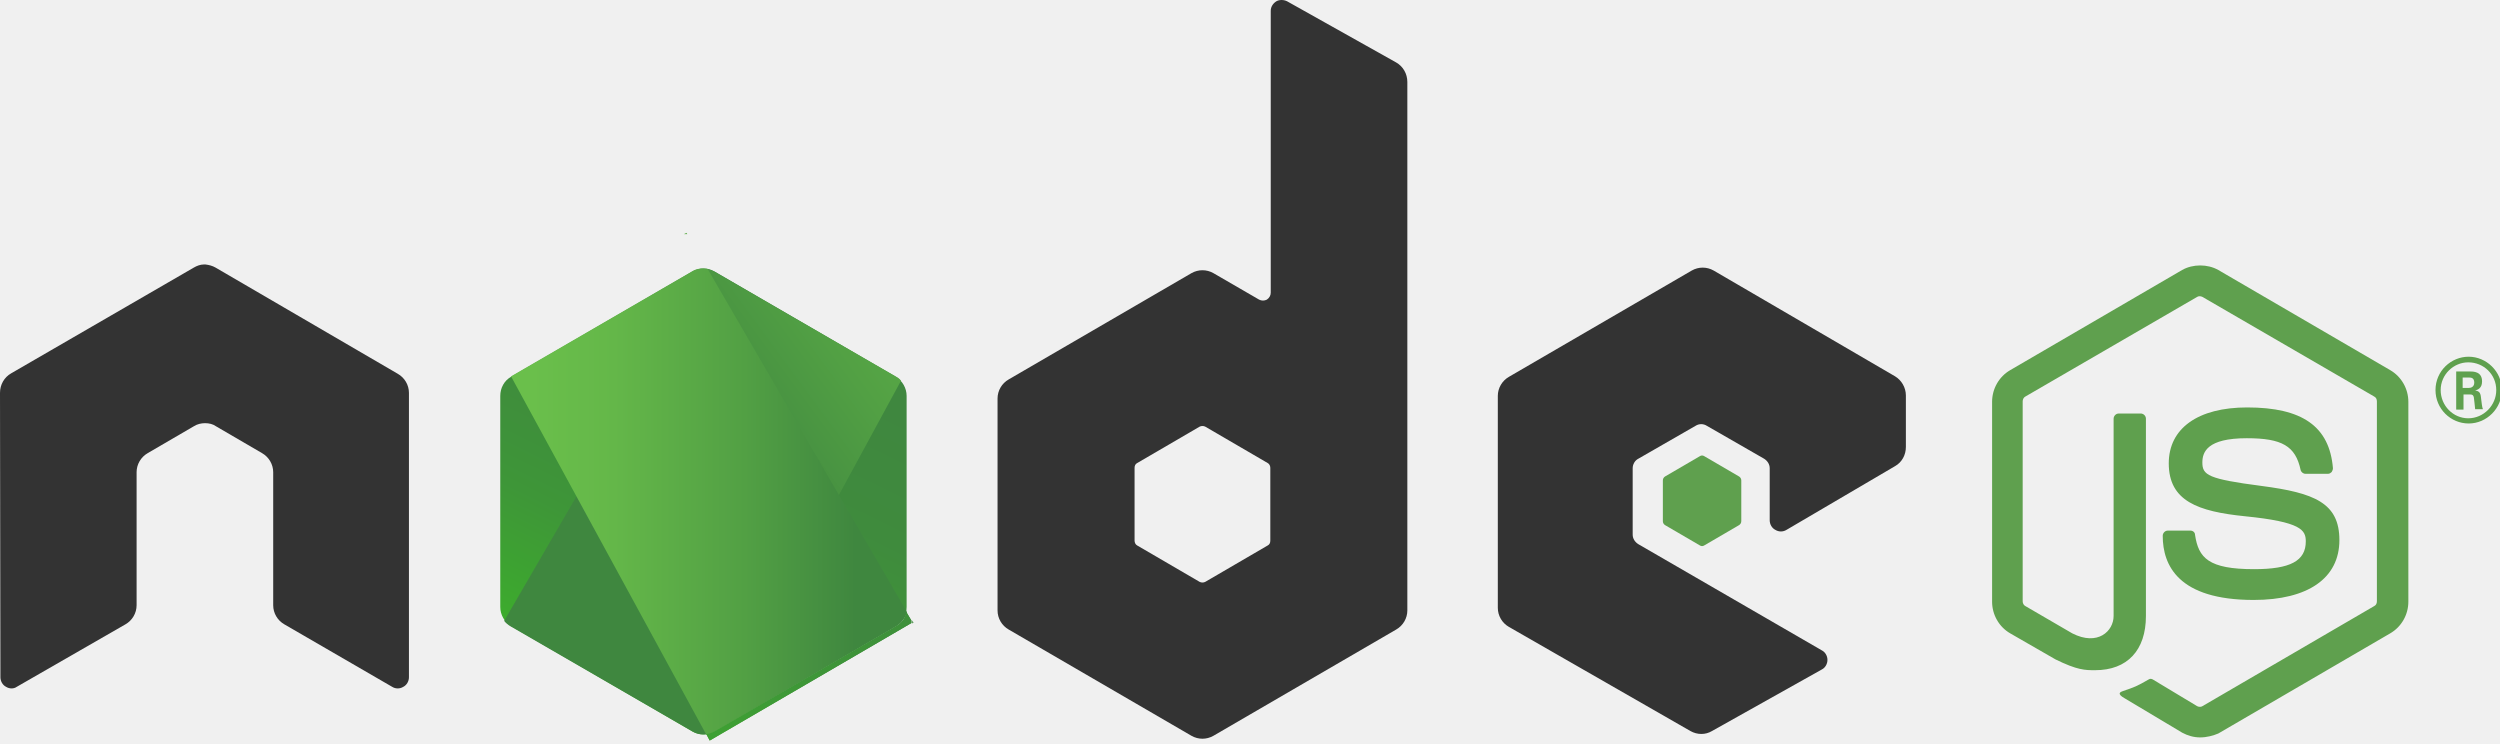
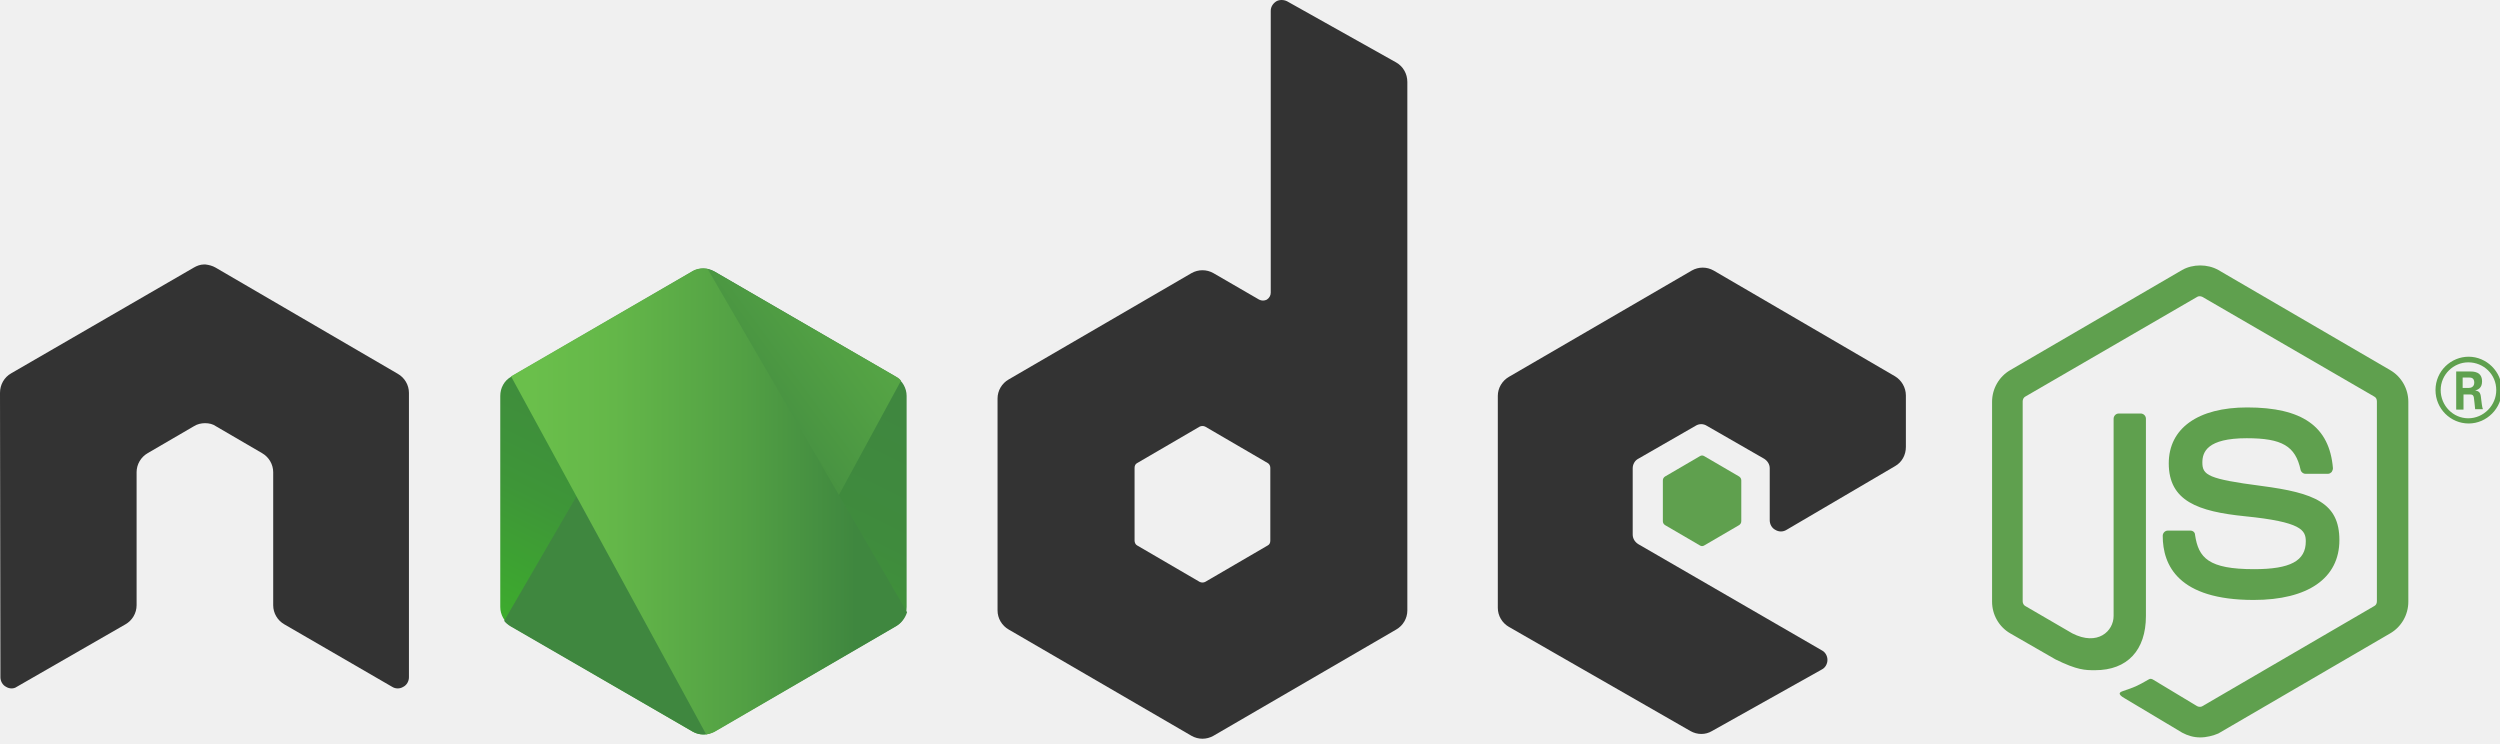
<svg xmlns="http://www.w3.org/2000/svg" width="111" height="33" viewBox="0 0 111 33" fill="none">
-   <g clip-path="url(#clip0)">
-     <path d="M97.69 32.741C97.403 32.741 97.135 32.664 96.886 32.529L94.341 31.008C93.959 30.796 94.15 30.719 94.265 30.681C94.781 30.508 94.877 30.469 95.413 30.161C95.47 30.122 95.547 30.142 95.604 30.18L97.556 31.355C97.632 31.393 97.728 31.393 97.785 31.355L105.419 26.907C105.496 26.869 105.534 26.792 105.534 26.696V17.821C105.534 17.725 105.496 17.648 105.419 17.609L97.785 13.181C97.709 13.143 97.613 13.143 97.556 13.181L89.922 17.609C89.845 17.648 89.807 17.744 89.807 17.821V26.696C89.807 26.773 89.845 26.869 89.922 26.907L92.007 28.12C93.136 28.698 93.844 28.024 93.844 27.35V18.591C93.844 18.476 93.94 18.36 94.074 18.36H95.049C95.164 18.36 95.279 18.456 95.279 18.591V27.35C95.279 28.871 94.456 29.757 93.021 29.757C92.581 29.757 92.237 29.757 91.261 29.276L89.252 28.12C88.755 27.832 88.449 27.293 88.449 26.715V17.84C88.449 17.263 88.755 16.724 89.252 16.435L96.886 11.988C97.364 11.718 98.015 11.718 98.493 11.988L106.127 16.435C106.624 16.724 106.931 17.263 106.931 17.84V26.715C106.931 27.293 106.624 27.832 106.127 28.12L98.493 32.567C98.264 32.664 97.977 32.741 97.69 32.741Z" fill="#5FA04E" />
-     <path d="M100.062 26.638C96.714 26.638 96.025 25.098 96.025 23.789C96.025 23.673 96.121 23.558 96.254 23.558H97.249C97.364 23.558 97.46 23.635 97.46 23.75C97.613 24.77 98.053 25.271 100.081 25.271C101.688 25.271 102.377 24.905 102.377 24.039C102.377 23.538 102.185 23.173 99.679 22.922C97.594 22.711 96.293 22.249 96.293 20.574C96.293 19.014 97.594 18.09 99.775 18.09C102.224 18.09 103.429 18.937 103.582 20.785C103.582 20.843 103.563 20.901 103.525 20.959C103.486 20.997 103.429 21.036 103.372 21.036H102.358C102.262 21.036 102.166 20.959 102.147 20.863C101.918 19.804 101.325 19.457 99.756 19.457C97.996 19.457 97.785 20.073 97.785 20.535C97.785 21.093 98.034 21.267 100.406 21.575C102.759 21.883 103.869 22.326 103.869 23.981C103.869 25.675 102.472 26.638 100.062 26.638Z" fill="#5FA04E" />
+   <g clip-path="url(#clip0_8323_10808)">
+     <path d="M97.689 32.741C97.402 32.741 97.135 32.664 96.886 32.529L94.341 31.008C93.959 30.796 94.15 30.719 94.265 30.681C94.781 30.508 94.877 30.469 95.413 30.161C95.47 30.122 95.547 30.142 95.604 30.18L97.555 31.355C97.632 31.393 97.728 31.393 97.785 31.355L105.419 26.907C105.495 26.869 105.534 26.792 105.534 26.696V17.821C105.534 17.725 105.495 17.648 105.419 17.609L97.785 13.181C97.709 13.143 97.613 13.143 97.555 13.181L89.922 17.609C89.845 17.648 89.807 17.744 89.807 17.821V26.696C89.807 26.773 89.845 26.869 89.922 26.907L92.007 28.12C93.136 28.698 93.844 28.024 93.844 27.35V18.591C93.844 18.476 93.939 18.36 94.073 18.36H95.049C95.164 18.36 95.279 18.456 95.279 18.591V27.35C95.279 28.871 94.456 29.757 93.021 29.757C92.581 29.757 92.237 29.757 91.261 29.276L89.252 28.12C88.755 27.832 88.448 27.293 88.448 26.715V17.84C88.448 17.263 88.755 16.724 89.252 16.435L96.886 11.988C97.364 11.718 98.015 11.718 98.493 11.988L106.127 16.435C106.624 16.724 106.93 17.263 106.93 17.84V26.715C106.93 27.293 106.624 27.832 106.127 28.12L98.493 32.567C98.263 32.664 97.976 32.741 97.689 32.741Z" fill="#5FA04E" />
+     <path d="M100.062 26.638C96.713 26.638 96.025 25.098 96.025 23.789C96.025 23.673 96.12 23.558 96.254 23.558H97.249C97.364 23.558 97.46 23.635 97.46 23.75C97.613 24.77 98.053 25.271 100.081 25.271C101.688 25.271 102.377 24.905 102.377 24.039C102.377 23.538 102.185 23.173 99.679 22.922C97.594 22.711 96.293 22.249 96.293 20.574C96.293 19.014 97.594 18.09 99.775 18.09C102.224 18.09 103.429 18.937 103.582 20.785C103.582 20.843 103.563 20.901 103.525 20.959C103.486 20.997 103.429 21.036 103.371 21.036H102.357C102.262 21.036 102.166 20.959 102.147 20.863C101.917 19.804 101.324 19.457 99.755 19.457C97.995 19.457 97.785 20.073 97.785 20.535C97.785 21.093 98.034 21.267 100.406 21.575C102.759 21.883 103.869 22.326 103.869 23.981C103.869 25.675 102.472 26.638 100.062 26.638Z" fill="#5FA04E" />
    <path d="M111.083 17.32C111.083 18.129 110.413 18.803 109.609 18.803C108.806 18.803 108.136 18.148 108.136 17.32C108.136 16.473 108.825 15.838 109.609 15.838C110.394 15.838 111.083 16.492 111.083 17.32ZM108.366 17.32C108.366 18.013 108.921 18.572 109.59 18.572C110.279 18.572 110.834 17.994 110.834 17.32C110.834 16.627 110.279 16.088 109.59 16.088C108.94 16.088 108.366 16.627 108.366 17.32ZM109.055 16.492H109.629C109.82 16.492 110.203 16.492 110.203 16.935C110.203 17.243 110.011 17.301 109.896 17.34C110.126 17.359 110.145 17.513 110.164 17.724C110.183 17.859 110.203 18.09 110.241 18.167H109.896C109.896 18.09 109.839 17.667 109.839 17.648C109.82 17.551 109.782 17.513 109.667 17.513H109.38V18.186H109.055V16.492ZM109.361 17.224H109.609C109.82 17.224 109.858 17.07 109.858 16.993C109.858 16.762 109.705 16.762 109.609 16.762H109.342V17.224H109.361Z" fill="#5FA04E" />
    <path fill-rule="evenodd" clip-rule="evenodd" d="M18.157 17.442C18.157 17.095 17.965 16.768 17.659 16.595L9.566 11.878C9.432 11.801 9.279 11.762 9.126 11.743C9.107 11.743 9.05 11.743 9.05 11.743C8.897 11.743 8.743 11.801 8.61 11.878L0.497 16.575C0.191 16.748 0 17.076 0 17.442L0.019 30.07C0.019 30.244 0.115 30.417 0.268 30.494C0.421 30.59 0.612 30.59 0.746 30.494L5.567 27.722C5.874 27.549 6.065 27.221 6.065 26.875V20.965C6.065 20.618 6.256 20.291 6.562 20.117L8.61 18.924C8.763 18.828 8.935 18.789 9.107 18.789C9.279 18.789 9.451 18.828 9.585 18.924L11.632 20.117C11.938 20.291 12.13 20.618 12.13 20.965V26.875C12.13 27.221 12.321 27.549 12.627 27.722L17.41 30.494C17.563 30.59 17.755 30.59 17.908 30.494C18.061 30.417 18.157 30.244 18.157 30.07V17.442Z" fill="#333333" />
-     <path fill-rule="evenodd" clip-rule="evenodd" d="M57.148 0.058C56.995 -0.019 56.803 -0.019 56.67 0.058C56.517 0.154 56.421 0.308 56.421 0.481V12.995C56.421 13.11 56.364 13.226 56.249 13.303C56.134 13.36 56.019 13.36 55.904 13.303L53.876 12.128C53.57 11.955 53.207 11.955 52.901 12.128L44.788 16.845C44.482 17.018 44.291 17.345 44.291 17.692V27.106C44.291 27.452 44.482 27.78 44.788 27.953L52.901 32.669C53.207 32.843 53.57 32.843 53.876 32.669L61.988 27.953C62.294 27.78 62.486 27.452 62.486 27.106V3.639C62.486 3.273 62.294 2.945 61.988 2.772L57.148 0.058ZM56.402 24.006C56.402 24.103 56.364 24.18 56.287 24.218L53.513 25.835C53.436 25.874 53.341 25.874 53.264 25.835L50.49 24.218C50.413 24.18 50.375 24.083 50.375 24.006V20.772C50.375 20.676 50.413 20.599 50.49 20.56L53.264 18.943C53.341 18.905 53.436 18.905 53.513 18.943L56.287 20.56C56.364 20.599 56.402 20.695 56.402 20.772V24.006Z" fill="#333333" />
-     <path fill-rule="evenodd" clip-rule="evenodd" d="M84.143 20.695C84.449 20.522 84.621 20.195 84.621 19.848V17.557C84.621 17.211 84.43 16.883 84.143 16.71L76.088 12.013C75.782 11.839 75.419 11.839 75.112 12.013L67 16.729C66.694 16.903 66.503 17.23 66.503 17.576V26.99C66.503 27.337 66.694 27.664 67 27.837L75.055 32.458C75.361 32.631 75.725 32.631 76.012 32.458L80.89 29.724C81.043 29.647 81.139 29.474 81.139 29.3C81.139 29.127 81.043 28.954 80.89 28.877L72.74 24.16C72.587 24.064 72.491 23.91 72.491 23.737V20.791C72.491 20.618 72.587 20.445 72.74 20.368L75.285 18.905C75.438 18.808 75.629 18.808 75.782 18.905L78.327 20.368C78.48 20.464 78.575 20.618 78.575 20.791V23.102C78.575 23.275 78.671 23.448 78.824 23.525C78.977 23.621 79.168 23.621 79.322 23.525L84.143 20.695Z" fill="#333333" />
-     <path fill-rule="evenodd" clip-rule="evenodd" d="M75.476 20.253C75.533 20.214 75.61 20.214 75.667 20.253L77.217 21.157C77.274 21.196 77.313 21.254 77.313 21.331V23.14C77.313 23.217 77.274 23.275 77.217 23.314L75.667 24.218C75.61 24.257 75.533 24.257 75.476 24.218L73.926 23.314C73.869 23.275 73.831 23.217 73.831 23.14V21.331C73.831 21.254 73.869 21.196 73.926 21.157L75.476 20.253Z" fill="#5FA04E" />
-     <path d="M31.721 12.051C31.415 11.878 31.051 11.878 30.745 12.051L22.69 16.729C22.384 16.903 22.212 17.23 22.212 17.576V26.952C22.212 27.298 22.403 27.626 22.69 27.799L30.745 32.477C31.051 32.65 31.415 32.65 31.721 32.477L39.775 27.799C40.081 27.626 40.254 27.298 40.254 26.952V17.576C40.254 17.23 40.062 16.903 39.775 16.729L31.721 12.051Z" fill="url(#paint0_linear)" />
-     <path d="M39.795 16.729L31.702 12.051C31.625 12.013 31.529 11.974 31.453 11.955L22.384 27.568C22.461 27.664 22.556 27.741 22.652 27.799L30.745 32.477C30.975 32.612 31.242 32.65 31.491 32.573L40.005 16.903C39.948 16.826 39.871 16.768 39.795 16.729Z" fill="url(#paint1_linear)" />
-     <path d="M30.478 10.338L30.363 10.396H30.516L30.478 10.338Z" fill="url(#paint2_linear)" />
-     <path d="M39.795 27.799C40.024 27.664 40.197 27.433 40.273 27.183L31.415 11.936C31.185 11.898 30.936 11.917 30.726 12.052L22.69 16.71L31.357 32.612C31.472 32.593 31.606 32.554 31.721 32.496L39.795 27.799Z" fill="url(#paint3_linear)" />
-     <path d="M40.56 27.645L40.502 27.548V27.683L40.56 27.645Z" fill="url(#paint4_linear)" />
-     <path d="M39.795 27.799L31.721 32.477C31.607 32.535 31.492 32.573 31.358 32.592L31.511 32.881L40.465 27.664V27.549L40.235 27.164C40.216 27.433 40.044 27.664 39.795 27.799Z" fill="url(#paint5_linear)" />
-     <path d="M39.795 27.799L31.721 32.477C31.607 32.535 31.492 32.573 31.358 32.592L31.511 32.881L40.465 27.664V27.549L40.235 27.164C40.216 27.433 40.044 27.664 39.795 27.799Z" fill="url(#paint6_linear)" />
+     <path fill-rule="evenodd" clip-rule="evenodd" d="M57.148 0.058C56.995 -0.019 56.804 -0.019 56.67 0.058C56.517 0.154 56.421 0.308 56.421 0.481V12.995C56.421 13.11 56.364 13.226 56.249 13.303C56.134 13.36 56.019 13.36 55.905 13.303L53.877 12.128C53.57 11.955 53.207 11.955 52.901 12.128L44.789 16.845C44.483 17.018 44.291 17.345 44.291 17.692V27.106C44.291 27.452 44.483 27.78 44.789 27.953L52.901 32.669C53.207 32.843 53.57 32.843 53.877 32.669L61.989 27.953C62.295 27.78 62.486 27.452 62.486 27.106V3.639C62.486 3.273 62.295 2.945 61.989 2.772L57.148 0.058ZM56.402 24.006C56.402 24.103 56.364 24.18 56.287 24.218L53.513 25.835C53.437 25.874 53.341 25.874 53.264 25.835L50.49 24.218C50.414 24.18 50.375 24.083 50.375 24.006V20.772C50.375 20.676 50.414 20.599 50.49 20.56L53.264 18.943C53.341 18.905 53.437 18.905 53.513 18.943L56.287 20.56C56.364 20.599 56.402 20.695 56.402 20.772V24.006Z" fill="#333333" />
+     <path fill-rule="evenodd" clip-rule="evenodd" d="M84.143 20.695C84.449 20.522 84.621 20.195 84.621 19.848V17.557C84.621 17.211 84.43 16.883 84.143 16.71L76.088 12.013C75.782 11.839 75.419 11.839 75.113 12.013L67.001 16.729C66.695 16.903 66.503 17.23 66.503 17.576V26.99C66.503 27.337 66.695 27.664 67.001 27.837L75.055 32.458C75.361 32.631 75.725 32.631 76.012 32.458L80.891 29.724C81.044 29.647 81.139 29.474 81.139 29.3C81.139 29.127 81.044 28.954 80.891 28.877L72.74 24.16C72.587 24.064 72.492 23.91 72.492 23.737V20.791C72.492 20.618 72.587 20.445 72.74 20.368L75.285 18.905C75.438 18.808 75.629 18.808 75.782 18.905L78.327 20.368C78.48 20.464 78.576 20.618 78.576 20.791V23.102C78.576 23.275 78.671 23.448 78.824 23.525C78.977 23.621 79.169 23.621 79.322 23.525L84.143 20.695Z" fill="#333333" />
+     <path fill-rule="evenodd" clip-rule="evenodd" d="M75.476 20.253C75.534 20.214 75.61 20.214 75.668 20.253L77.218 21.157C77.275 21.196 77.313 21.254 77.313 21.331V23.14C77.313 23.217 77.275 23.275 77.218 23.314L75.668 24.218C75.61 24.257 75.534 24.257 75.476 24.218L73.927 23.314C73.869 23.275 73.831 23.217 73.831 23.14V21.331C73.831 21.254 73.869 21.196 73.927 21.157L75.476 20.253Z" fill="#5FA04E" />
+     <path d="M31.721 12.051C31.415 11.878 31.051 11.878 30.745 12.051L22.69 16.729C22.384 16.903 22.212 17.23 22.212 17.576V26.952C22.212 27.298 22.403 27.626 22.69 27.799L30.745 32.477C31.051 32.65 31.415 32.65 31.721 32.477L39.775 27.799C40.081 27.626 40.254 27.298 40.254 26.952V17.576C40.254 17.23 40.062 16.903 39.775 16.729L31.721 12.051Z" fill="url(#paint0_linear_8323_10808)" />
+     <path d="M39.794 16.729L31.702 12.051C31.625 12.013 31.529 11.974 31.453 11.955L22.384 27.568C22.461 27.664 22.556 27.741 22.652 27.799L30.745 32.477C30.974 32.612 31.242 32.65 31.491 32.573L40.005 16.903C39.948 16.826 39.871 16.768 39.794 16.729Z" fill="url(#paint1_linear_8323_10808)" />
+     <path d="M39.795 27.799C40.024 27.664 40.197 27.433 40.273 27.183L31.415 11.935C31.185 11.897 30.936 11.916 30.726 12.051L22.69 16.71L31.357 32.611C31.472 32.592 31.606 32.554 31.721 32.496L39.795 27.799Z" fill="url(#paint2_linear_8323_10808)" />
  </g>
  <defs>
-     <linearGradient id="paint0_linear" x1="34.513" y1="15.535" x2="27.157" y2="30.448" gradientUnits="userSpaceOnUse">
+     <linearGradient id="paint0_linear_8323_10808" x1="34.513" y1="15.535" x2="27.157" y2="30.448" gradientUnits="userSpaceOnUse">
      <stop stop-color="#3F873F" />
      <stop offset="0.33" stop-color="#3F8B3D" />
      <stop offset="0.637" stop-color="#3E9638" />
      <stop offset="0.934" stop-color="#3DA92E" />
      <stop offset="1" stop-color="#3DAE2B" />
    </linearGradient>
-     <linearGradient id="paint1_linear" x1="30.009" y1="23.359" x2="50.533" y2="8.288" gradientUnits="userSpaceOnUse">
+     <linearGradient id="paint1_linear_8323_10808" x1="30.009" y1="23.359" x2="50.533" y2="8.288" gradientUnits="userSpaceOnUse">
      <stop offset="0.138" stop-color="#3F873F" />
      <stop offset="0.402" stop-color="#52A044" />
      <stop offset="0.713" stop-color="#64B749" />
      <stop offset="0.908" stop-color="#6ABF4B" />
    </linearGradient>
-     <linearGradient id="paint2_linear" x1="21.917" y1="10.361" x2="40.555" y2="10.361" gradientUnits="userSpaceOnUse">
+     <linearGradient id="paint2_linear_8323_10808" x1="21.917" y1="22.261" x2="40.555" y2="22.261" gradientUnits="userSpaceOnUse">
      <stop offset="0.092" stop-color="#6ABF4B" />
      <stop offset="0.287" stop-color="#64B749" />
      <stop offset="0.598" stop-color="#52A044" />
      <stop offset="0.862" stop-color="#3F873F" />
    </linearGradient>
-     <linearGradient id="paint3_linear" x1="21.917" y1="22.261" x2="40.555" y2="22.261" gradientUnits="userSpaceOnUse">
-       <stop offset="0.092" stop-color="#6ABF4B" />
-       <stop offset="0.287" stop-color="#64B749" />
-       <stop offset="0.598" stop-color="#52A044" />
-       <stop offset="0.862" stop-color="#3F873F" />
-     </linearGradient>
-     <linearGradient id="paint4_linear" x1="21.916" y1="27.615" x2="40.555" y2="27.615" gradientUnits="userSpaceOnUse">
-       <stop offset="0.092" stop-color="#6ABF4B" />
-       <stop offset="0.287" stop-color="#64B749" />
-       <stop offset="0.598" stop-color="#52A044" />
-       <stop offset="0.862" stop-color="#3F873F" />
-     </linearGradient>
-     <linearGradient id="paint5_linear" x1="21.917" y1="30.035" x2="40.556" y2="30.035" gradientUnits="userSpaceOnUse">
-       <stop offset="0.092" stop-color="#6ABF4B" />
-       <stop offset="0.287" stop-color="#64B749" />
-       <stop offset="0.598" stop-color="#52A044" />
-       <stop offset="0.862" stop-color="#3F873F" />
-     </linearGradient>
-     <linearGradient id="paint6_linear" x1="43.271" y1="15.092" x2="31.661" y2="38.63" gradientUnits="userSpaceOnUse">
-       <stop stop-color="#3F873F" />
-       <stop offset="0.33" stop-color="#3F8B3D" />
-       <stop offset="0.637" stop-color="#3E9638" />
-       <stop offset="0.934" stop-color="#3DA92E" />
-       <stop offset="1" stop-color="#3DAE2B" />
-     </linearGradient>
-     <clipPath id="clip0">
+     <clipPath id="clip0_8323_10808">
      <rect width="111" height="33" fill="white" />
    </clipPath>
  </defs>
</svg>
